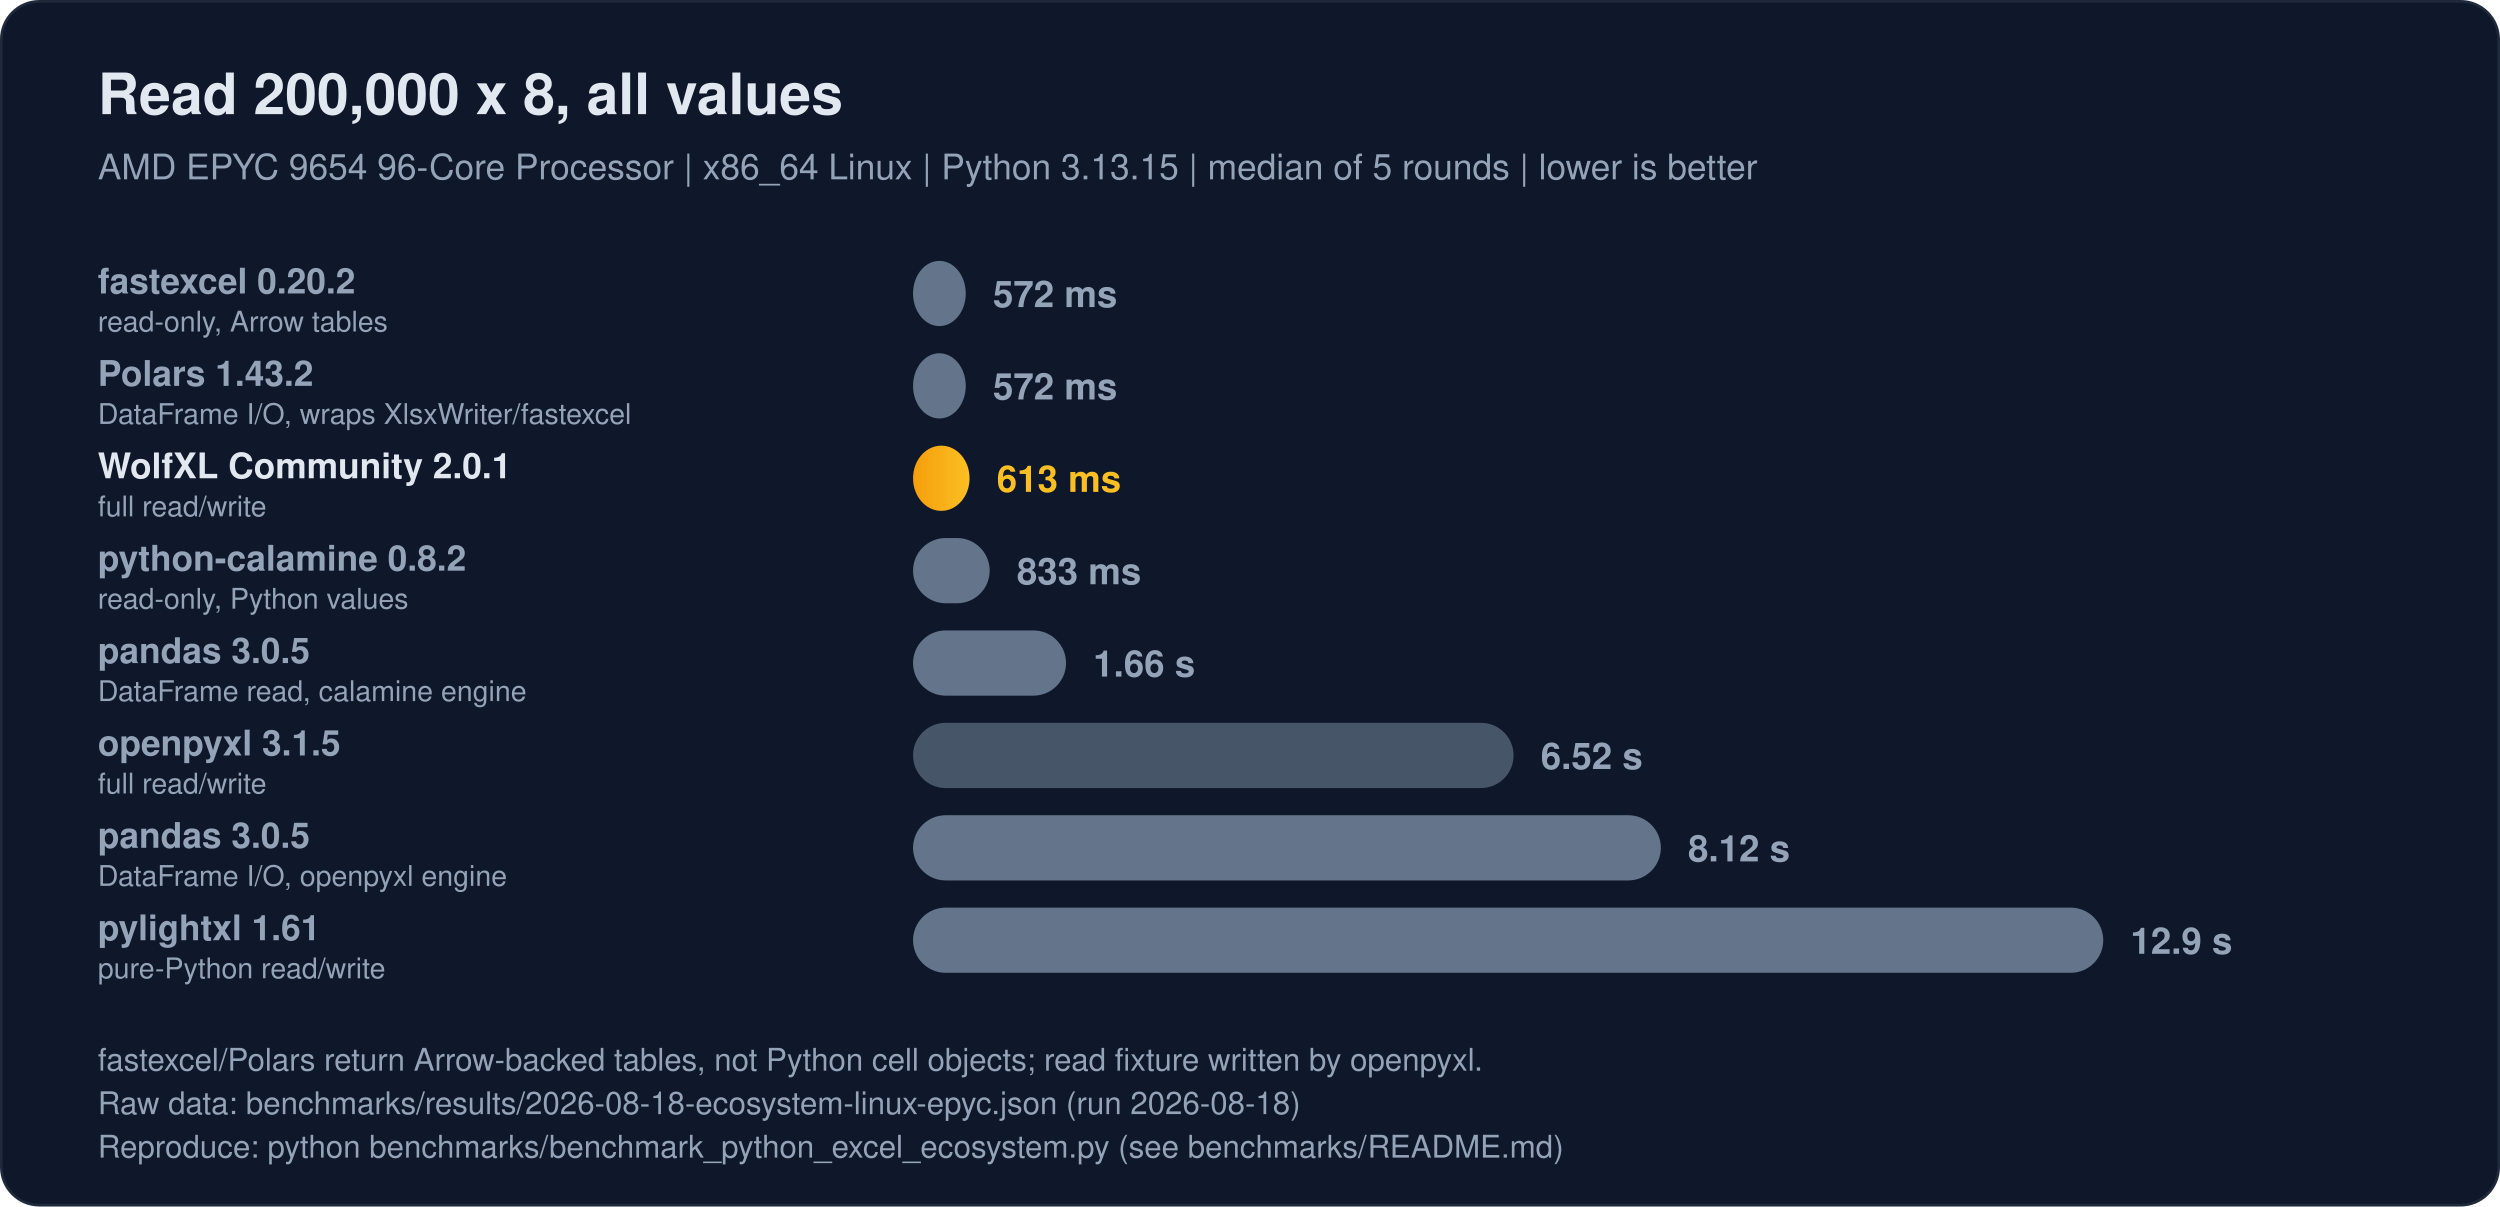
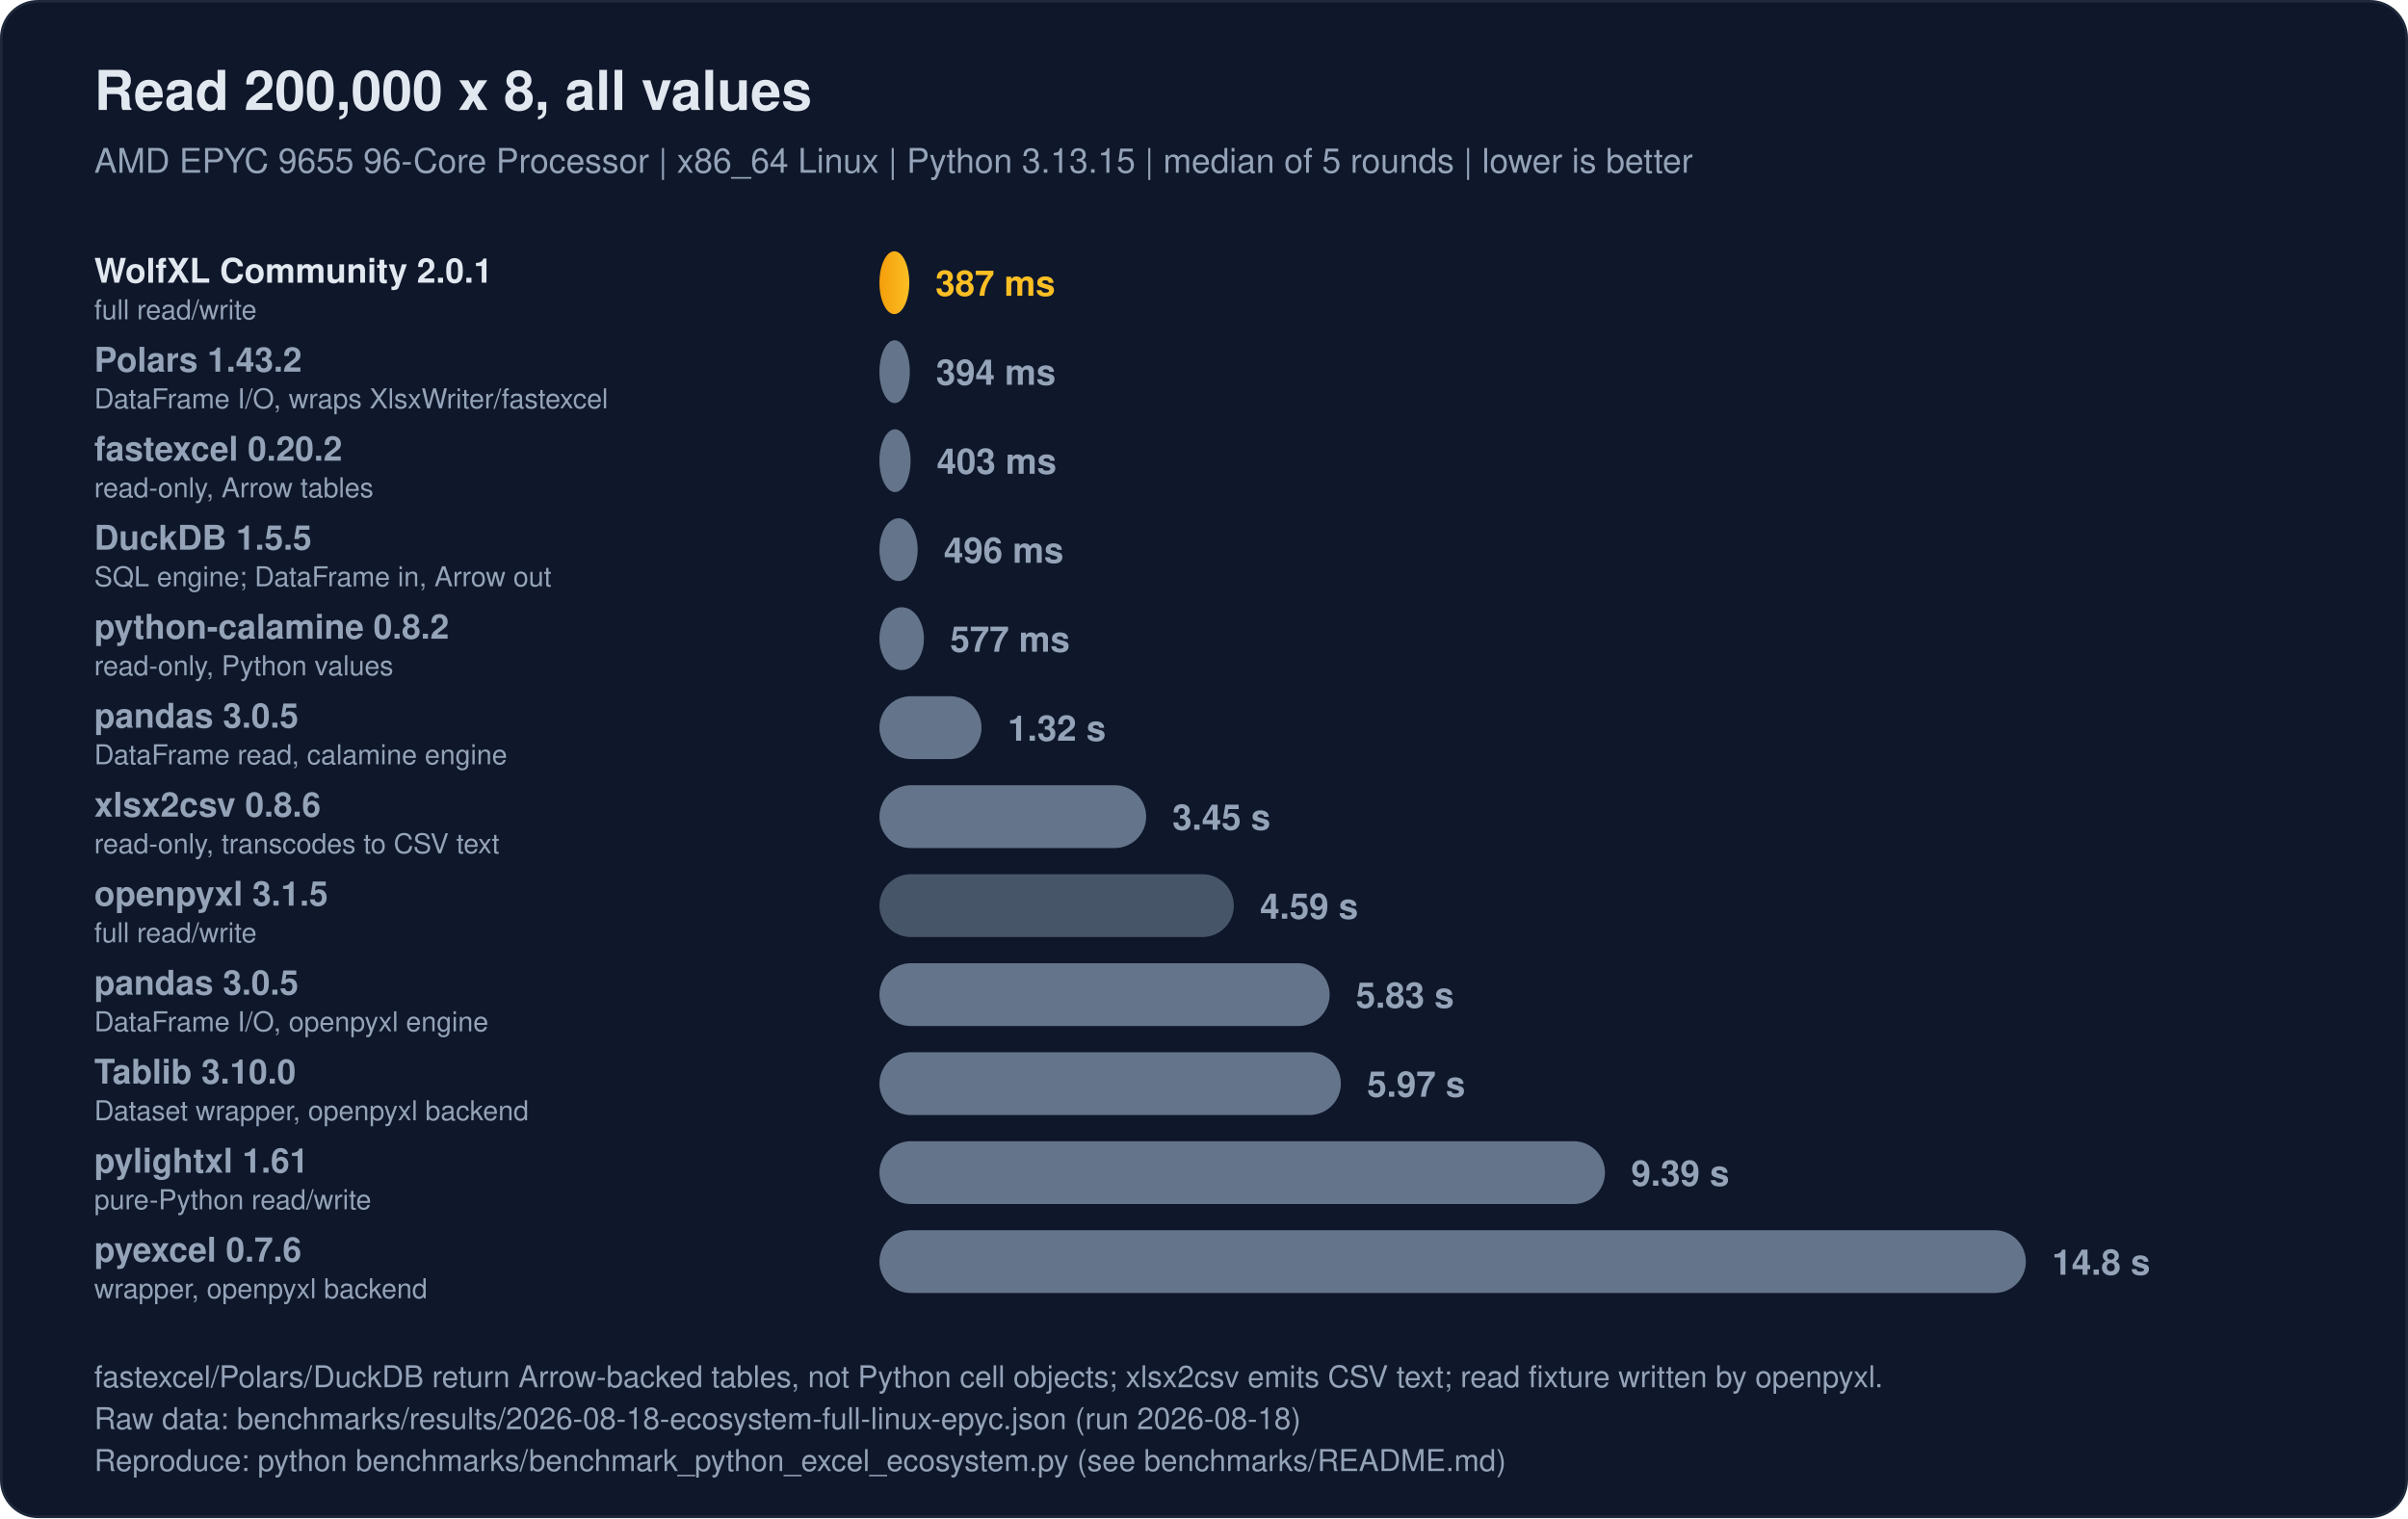
- <svg xmlns="http://www.w3.org/2000/svg" width="920" height="444" viewBox="0 0 920 444" role="img" aria-label="Read 200,000 x 8, all values">
+ <svg xmlns="http://www.w3.org/2000/svg" width="920" height="580" viewBox="0 0 920 580" role="img" aria-label="Read 200,000 x 8, all values">
  <defs>
    <linearGradient id="wolfxl" x1="0" y1="0" x2="1" y2="0">
      <stop offset="0" stop-color="#f59e0b" />
      <stop offset="1" stop-color="#fbbf24" />
    </linearGradient>
  </defs>
-   <rect x="0.5" y="0.5" width="919" height="443" rx="14" fill="#0f172a" stroke="#1e293b" />
+   <rect x="0.5" y="0.5" width="919" height="579" rx="14" fill="#0f172a" stroke="#1e293b" />
  <text x="36" y="42" font-family="-apple-system,'Segoe UI',Helvetica,Arial,sans-serif" font-size="21" font-weight="700" fill="#e2e8f0">Read 200,000 x 8, all values</text>
-   <text x="36" y="66" font-family="-apple-system,'Segoe UI',Helvetica,Arial,sans-serif" font-size="13" fill="#94a3b8">AMD EPYC 9654 96-Core Processor | x86_64 Linux | Python 3.13.15 | median of 5 rounds | lower is better</text>
-   <text x="36" y="108" font-family="-apple-system,'Segoe UI',Helvetica,Arial,sans-serif" font-size="13" font-weight="600" fill="#94a3b8">fastexcel 0.20.2</text>
-   <text x="36" y="122" font-family="-apple-system,'Segoe UI',Helvetica,Arial,sans-serif" font-size="10.5" fill="#94a3b8">read-only, Arrow tables</text>
-   <rect x="336" y="96" width="19.4" height="24" rx="12.0" fill="#64748b" />
-   <text x="365.4" y="113" font-family="-apple-system,'Segoe UI',Helvetica,Arial,sans-serif" font-size="13.5" font-weight="700" fill="#94a3b8">572 ms</text>
+   <text x="36" y="66" font-family="-apple-system,'Segoe UI',Helvetica,Arial,sans-serif" font-size="13" fill="#94a3b8">AMD EPYC 9655 96-Core Processor | x86_64 Linux | Python 3.13.15 | median of 5 rounds | lower is better</text>
+   <text x="36" y="108" font-family="-apple-system,'Segoe UI',Helvetica,Arial,sans-serif" font-size="13" font-weight="700" fill="#e2e8f0">WolfXL Community 2.0.1</text>
+   <text x="36" y="122" font-family="-apple-system,'Segoe UI',Helvetica,Arial,sans-serif" font-size="10.5" fill="#94a3b8">full read/write</text>
+   <rect x="336" y="96" width="11.4" height="24" rx="12.0" fill="url(#wolfxl)" />
+   <text x="357.4" y="113" font-family="-apple-system,'Segoe UI',Helvetica,Arial,sans-serif" font-size="13.5" font-weight="700" fill="#fbbf24">387 ms</text>
  <text x="36" y="142" font-family="-apple-system,'Segoe UI',Helvetica,Arial,sans-serif" font-size="13" font-weight="600" fill="#94a3b8">Polars 1.43.2</text>
  <text x="36" y="156" font-family="-apple-system,'Segoe UI',Helvetica,Arial,sans-serif" font-size="10.5" fill="#94a3b8">DataFrame I/O, wraps XlsxWriter/fastexcel</text>
-   <rect x="336" y="130" width="19.4" height="24" rx="12.0" fill="#64748b" />
-   <text x="365.4" y="147" font-family="-apple-system,'Segoe UI',Helvetica,Arial,sans-serif" font-size="13.5" font-weight="700" fill="#94a3b8">572 ms</text>
-   <text x="36" y="176" font-family="-apple-system,'Segoe UI',Helvetica,Arial,sans-serif" font-size="13" font-weight="700" fill="#e2e8f0">WolfXL Community 2.0.1</text>
-   <text x="36" y="190" font-family="-apple-system,'Segoe UI',Helvetica,Arial,sans-serif" font-size="10.5" fill="#94a3b8">full read/write</text>
-   <rect x="336" y="164" width="20.8" height="24" rx="12.0" fill="url(#wolfxl)" />
-   <text x="366.8" y="181" font-family="-apple-system,'Segoe UI',Helvetica,Arial,sans-serif" font-size="13.5" font-weight="700" fill="#fbbf24">613 ms</text>
-   <text x="36" y="210" font-family="-apple-system,'Segoe UI',Helvetica,Arial,sans-serif" font-size="13" font-weight="600" fill="#94a3b8">python-calamine 0.8.2</text>
-   <text x="36" y="224" font-family="-apple-system,'Segoe UI',Helvetica,Arial,sans-serif" font-size="10.5" fill="#94a3b8">read-only, Python values</text>
-   <rect x="336" y="198" width="28.2" height="24" rx="12.0" fill="#64748b" />
-   <text x="374.2" y="215" font-family="-apple-system,'Segoe UI',Helvetica,Arial,sans-serif" font-size="13.5" font-weight="700" fill="#94a3b8">833 ms</text>
-   <text x="36" y="244" font-family="-apple-system,'Segoe UI',Helvetica,Arial,sans-serif" font-size="13" font-weight="600" fill="#94a3b8">pandas 3.0.5</text>
-   <text x="36" y="258" font-family="-apple-system,'Segoe UI',Helvetica,Arial,sans-serif" font-size="10.5" fill="#94a3b8">DataFrame read, calamine engine</text>
-   <rect x="336" y="232" width="56.3" height="24" rx="12.0" fill="#64748b" />
-   <text x="402.3" y="249" font-family="-apple-system,'Segoe UI',Helvetica,Arial,sans-serif" font-size="13.5" font-weight="700" fill="#94a3b8">1.66 s</text>
-   <text x="36" y="278" font-family="-apple-system,'Segoe UI',Helvetica,Arial,sans-serif" font-size="13" font-weight="600" fill="#94a3b8">openpyxl 3.1.5</text>
-   <text x="36" y="292" font-family="-apple-system,'Segoe UI',Helvetica,Arial,sans-serif" font-size="10.5" fill="#94a3b8">full read/write</text>
-   <rect x="336" y="266" width="221.0" height="24" rx="12.0" fill="#475569" />
-   <text x="567.0" y="283" font-family="-apple-system,'Segoe UI',Helvetica,Arial,sans-serif" font-size="13.5" font-weight="700" fill="#94a3b8">6.52 s</text>
-   <text x="36" y="312" font-family="-apple-system,'Segoe UI',Helvetica,Arial,sans-serif" font-size="13" font-weight="600" fill="#94a3b8">pandas 3.0.5</text>
-   <text x="36" y="326" font-family="-apple-system,'Segoe UI',Helvetica,Arial,sans-serif" font-size="10.5" fill="#94a3b8">DataFrame I/O, openpyxl engine</text>
-   <rect x="336" y="300" width="275.2" height="24" rx="12.0" fill="#64748b" />
-   <text x="621.2" y="317" font-family="-apple-system,'Segoe UI',Helvetica,Arial,sans-serif" font-size="13.5" font-weight="700" fill="#94a3b8">8.12 s</text>
-   <text x="36" y="346" font-family="-apple-system,'Segoe UI',Helvetica,Arial,sans-serif" font-size="13" font-weight="600" fill="#94a3b8">pylightxl 1.61</text>
-   <text x="36" y="360" font-family="-apple-system,'Segoe UI',Helvetica,Arial,sans-serif" font-size="10.5" fill="#94a3b8">pure-Python read/write</text>
-   <rect x="336" y="334" width="438.0" height="24" rx="12.0" fill="#64748b" />
-   <text x="784.0" y="351" font-family="-apple-system,'Segoe UI',Helvetica,Arial,sans-serif" font-size="13.5" font-weight="700" fill="#94a3b8">12.9 s</text>
-   <text x="36" y="394" font-family="-apple-system,'Segoe UI',Helvetica,Arial,sans-serif" font-size="11.5" fill="#94a3b8">fastexcel/Polars return Arrow-backed tables, not Python cell objects; read fixture written by openpyxl.</text>
-   <text x="36" y="410" font-family="-apple-system,'Segoe UI',Helvetica,Arial,sans-serif" font-size="11.5" fill="#94a3b8">Raw data: benchmarks/results/2026-08-18-ecosystem-linux-epyc.json (run 2026-08-18)</text>
-   <text x="36" y="426" font-family="-apple-system,'Segoe UI',Helvetica,Arial,sans-serif" font-size="11.5" fill="#94a3b8">Reproduce: python benchmarks/benchmark_python_excel_ecosystem.py (see benchmarks/README.md)</text>
+   <rect x="336" y="130" width="11.6" height="24" rx="12.0" fill="#64748b" />
+   <text x="357.6" y="147" font-family="-apple-system,'Segoe UI',Helvetica,Arial,sans-serif" font-size="13.5" font-weight="700" fill="#94a3b8">394 ms</text>
+   <text x="36" y="176" font-family="-apple-system,'Segoe UI',Helvetica,Arial,sans-serif" font-size="13" font-weight="600" fill="#94a3b8">fastexcel 0.20.2</text>
+   <text x="36" y="190" font-family="-apple-system,'Segoe UI',Helvetica,Arial,sans-serif" font-size="10.5" fill="#94a3b8">read-only, Arrow tables</text>
+   <rect x="336" y="164" width="11.9" height="24" rx="12.0" fill="#64748b" />
+   <text x="357.9" y="181" font-family="-apple-system,'Segoe UI',Helvetica,Arial,sans-serif" font-size="13.5" font-weight="700" fill="#94a3b8">403 ms</text>
+   <text x="36" y="210" font-family="-apple-system,'Segoe UI',Helvetica,Arial,sans-serif" font-size="13" font-weight="600" fill="#94a3b8">DuckDB 1.5.5</text>
+   <text x="36" y="224" font-family="-apple-system,'Segoe UI',Helvetica,Arial,sans-serif" font-size="10.5" fill="#94a3b8">SQL engine; DataFrame in, Arrow out</text>
+   <rect x="336" y="198" width="14.6" height="24" rx="12.0" fill="#64748b" />
+   <text x="360.6" y="215" font-family="-apple-system,'Segoe UI',Helvetica,Arial,sans-serif" font-size="13.5" font-weight="700" fill="#94a3b8">496 ms</text>
+   <text x="36" y="244" font-family="-apple-system,'Segoe UI',Helvetica,Arial,sans-serif" font-size="13" font-weight="600" fill="#94a3b8">python-calamine 0.8.2</text>
+   <text x="36" y="258" font-family="-apple-system,'Segoe UI',Helvetica,Arial,sans-serif" font-size="10.5" fill="#94a3b8">read-only, Python values</text>
+   <rect x="336" y="232" width="17.0" height="24" rx="12.0" fill="#64748b" />
+   <text x="363.0" y="249" font-family="-apple-system,'Segoe UI',Helvetica,Arial,sans-serif" font-size="13.5" font-weight="700" fill="#94a3b8">577 ms</text>
+   <text x="36" y="278" font-family="-apple-system,'Segoe UI',Helvetica,Arial,sans-serif" font-size="13" font-weight="600" fill="#94a3b8">pandas 3.0.5</text>
+   <text x="36" y="292" font-family="-apple-system,'Segoe UI',Helvetica,Arial,sans-serif" font-size="10.5" fill="#94a3b8">DataFrame read, calamine engine</text>
+   <rect x="336" y="266" width="39.0" height="24" rx="12.0" fill="#64748b" />
+   <text x="385.0" y="283" font-family="-apple-system,'Segoe UI',Helvetica,Arial,sans-serif" font-size="13.5" font-weight="700" fill="#94a3b8">1.32 s</text>
+   <text x="36" y="312" font-family="-apple-system,'Segoe UI',Helvetica,Arial,sans-serif" font-size="13" font-weight="600" fill="#94a3b8">xlsx2csv 0.8.6</text>
+   <text x="36" y="326" font-family="-apple-system,'Segoe UI',Helvetica,Arial,sans-serif" font-size="10.5" fill="#94a3b8">read-only, transcodes to CSV text</text>
+   <rect x="336" y="300" width="101.9" height="24" rx="12.0" fill="#64748b" />
+   <text x="447.9" y="317" font-family="-apple-system,'Segoe UI',Helvetica,Arial,sans-serif" font-size="13.5" font-weight="700" fill="#94a3b8">3.45 s</text>
+   <text x="36" y="346" font-family="-apple-system,'Segoe UI',Helvetica,Arial,sans-serif" font-size="13" font-weight="600" fill="#94a3b8">openpyxl 3.1.5</text>
+   <text x="36" y="360" font-family="-apple-system,'Segoe UI',Helvetica,Arial,sans-serif" font-size="10.5" fill="#94a3b8">full read/write</text>
+   <rect x="336" y="334" width="135.4" height="24" rx="12.0" fill="#475569" />
+   <text x="481.4" y="351" font-family="-apple-system,'Segoe UI',Helvetica,Arial,sans-serif" font-size="13.5" font-weight="700" fill="#94a3b8">4.59 s</text>
+   <text x="36" y="380" font-family="-apple-system,'Segoe UI',Helvetica,Arial,sans-serif" font-size="13" font-weight="600" fill="#94a3b8">pandas 3.0.5</text>
+   <text x="36" y="394" font-family="-apple-system,'Segoe UI',Helvetica,Arial,sans-serif" font-size="10.5" fill="#94a3b8">DataFrame I/O, openpyxl engine</text>
+   <rect x="336" y="368" width="172.0" height="24" rx="12.0" fill="#64748b" />
+   <text x="518.0" y="385" font-family="-apple-system,'Segoe UI',Helvetica,Arial,sans-serif" font-size="13.5" font-weight="700" fill="#94a3b8">5.83 s</text>
+   <text x="36" y="414" font-family="-apple-system,'Segoe UI',Helvetica,Arial,sans-serif" font-size="13" font-weight="600" fill="#94a3b8">Tablib 3.10.0</text>
+   <text x="36" y="428" font-family="-apple-system,'Segoe UI',Helvetica,Arial,sans-serif" font-size="10.5" fill="#94a3b8">Dataset wrapper, openpyxl backend</text>
+   <rect x="336" y="402" width="176.3" height="24" rx="12.0" fill="#64748b" />
+   <text x="522.3" y="419" font-family="-apple-system,'Segoe UI',Helvetica,Arial,sans-serif" font-size="13.5" font-weight="700" fill="#94a3b8">5.97 s</text>
+   <text x="36" y="448" font-family="-apple-system,'Segoe UI',Helvetica,Arial,sans-serif" font-size="13" font-weight="600" fill="#94a3b8">pylightxl 1.61</text>
+   <text x="36" y="462" font-family="-apple-system,'Segoe UI',Helvetica,Arial,sans-serif" font-size="10.5" fill="#94a3b8">pure-Python read/write</text>
+   <rect x="336" y="436" width="277.2" height="24" rx="12.0" fill="#64748b" />
+   <text x="623.2" y="453" font-family="-apple-system,'Segoe UI',Helvetica,Arial,sans-serif" font-size="13.5" font-weight="700" fill="#94a3b8">9.39 s</text>
+   <text x="36" y="482" font-family="-apple-system,'Segoe UI',Helvetica,Arial,sans-serif" font-size="13" font-weight="600" fill="#94a3b8">pyexcel 0.7.6</text>
+   <text x="36" y="496" font-family="-apple-system,'Segoe UI',Helvetica,Arial,sans-serif" font-size="10.5" fill="#94a3b8">wrapper, openpyxl backend</text>
+   <rect x="336" y="470" width="438.0" height="24" rx="12.0" fill="#64748b" />
+   <text x="784.0" y="487" font-family="-apple-system,'Segoe UI',Helvetica,Arial,sans-serif" font-size="13.5" font-weight="700" fill="#94a3b8">14.8 s</text>
+   <text x="36" y="530" font-family="-apple-system,'Segoe UI',Helvetica,Arial,sans-serif" font-size="11.5" fill="#94a3b8">fastexcel/Polars/DuckDB return Arrow-backed tables, not Python cell objects; xlsx2csv emits CSV text; read fixture written by openpyxl.</text>
+   <text x="36" y="546" font-family="-apple-system,'Segoe UI',Helvetica,Arial,sans-serif" font-size="11.5" fill="#94a3b8">Raw data: benchmarks/results/2026-08-18-ecosystem-full-linux-epyc.json (run 2026-08-18)</text>
+   <text x="36" y="562" font-family="-apple-system,'Segoe UI',Helvetica,Arial,sans-serif" font-size="11.5" fill="#94a3b8">Reproduce: python benchmarks/benchmark_python_excel_ecosystem.py (see benchmarks/README.md)</text>
</svg>
